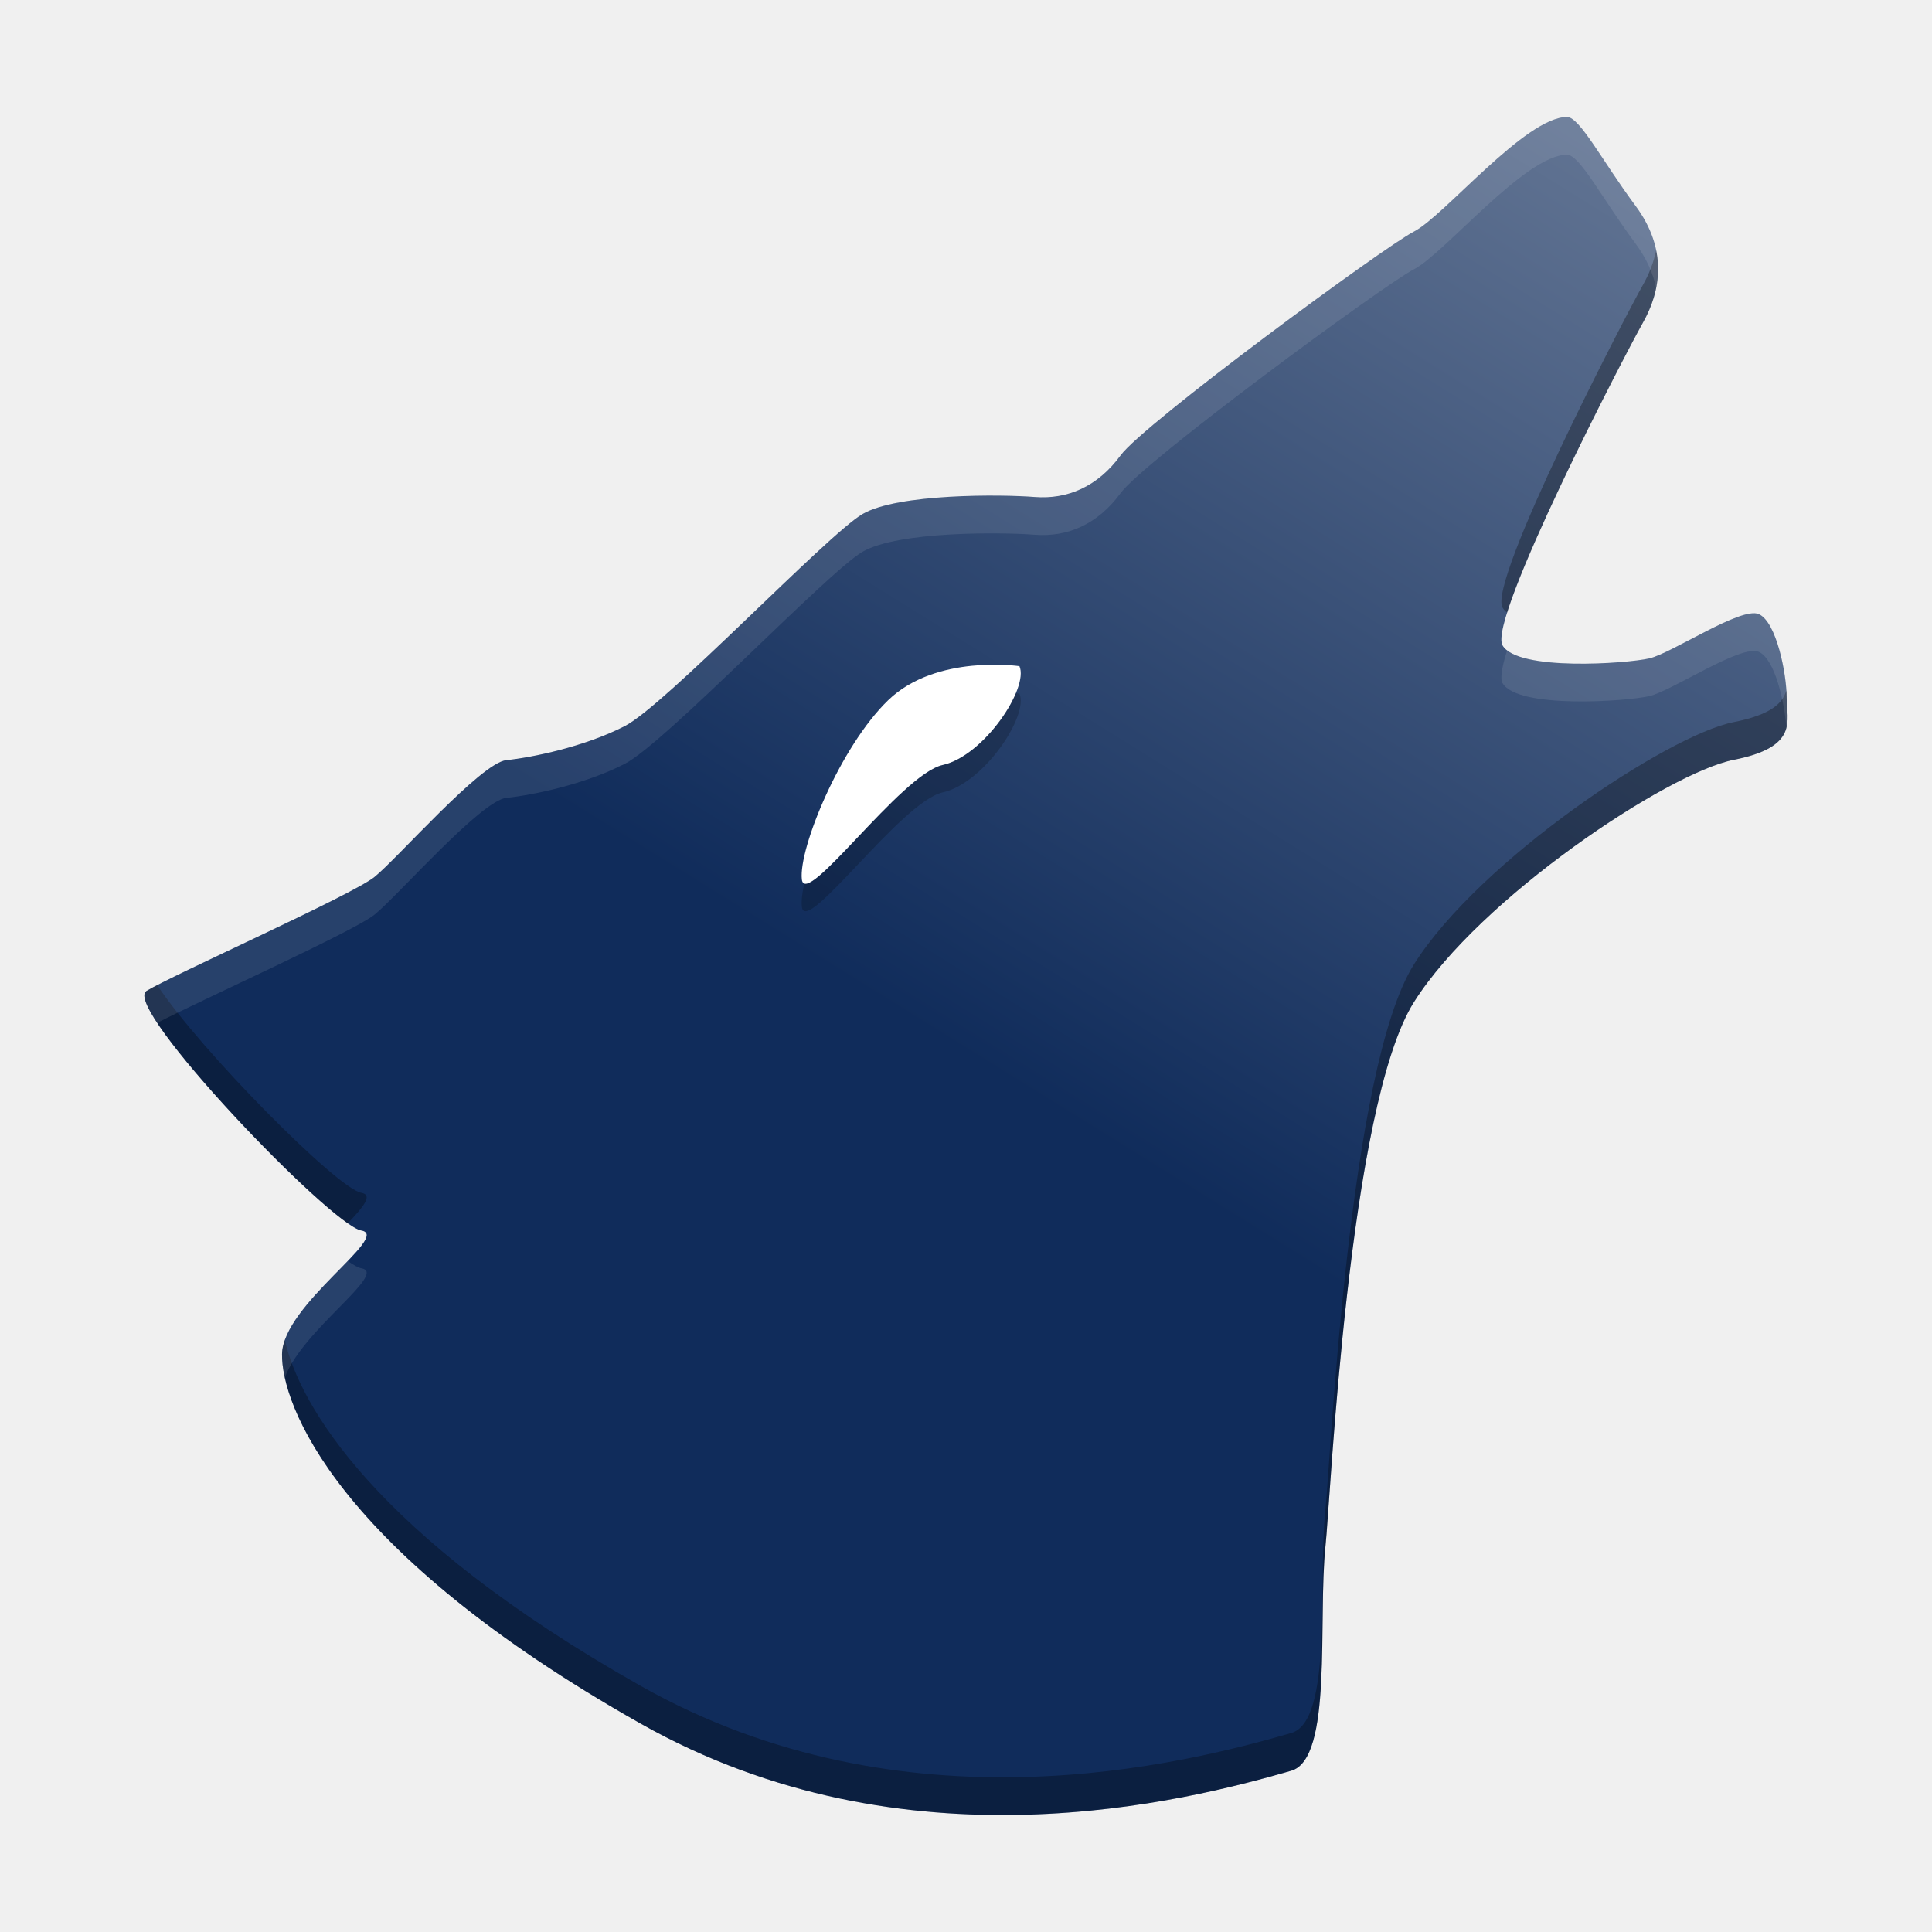
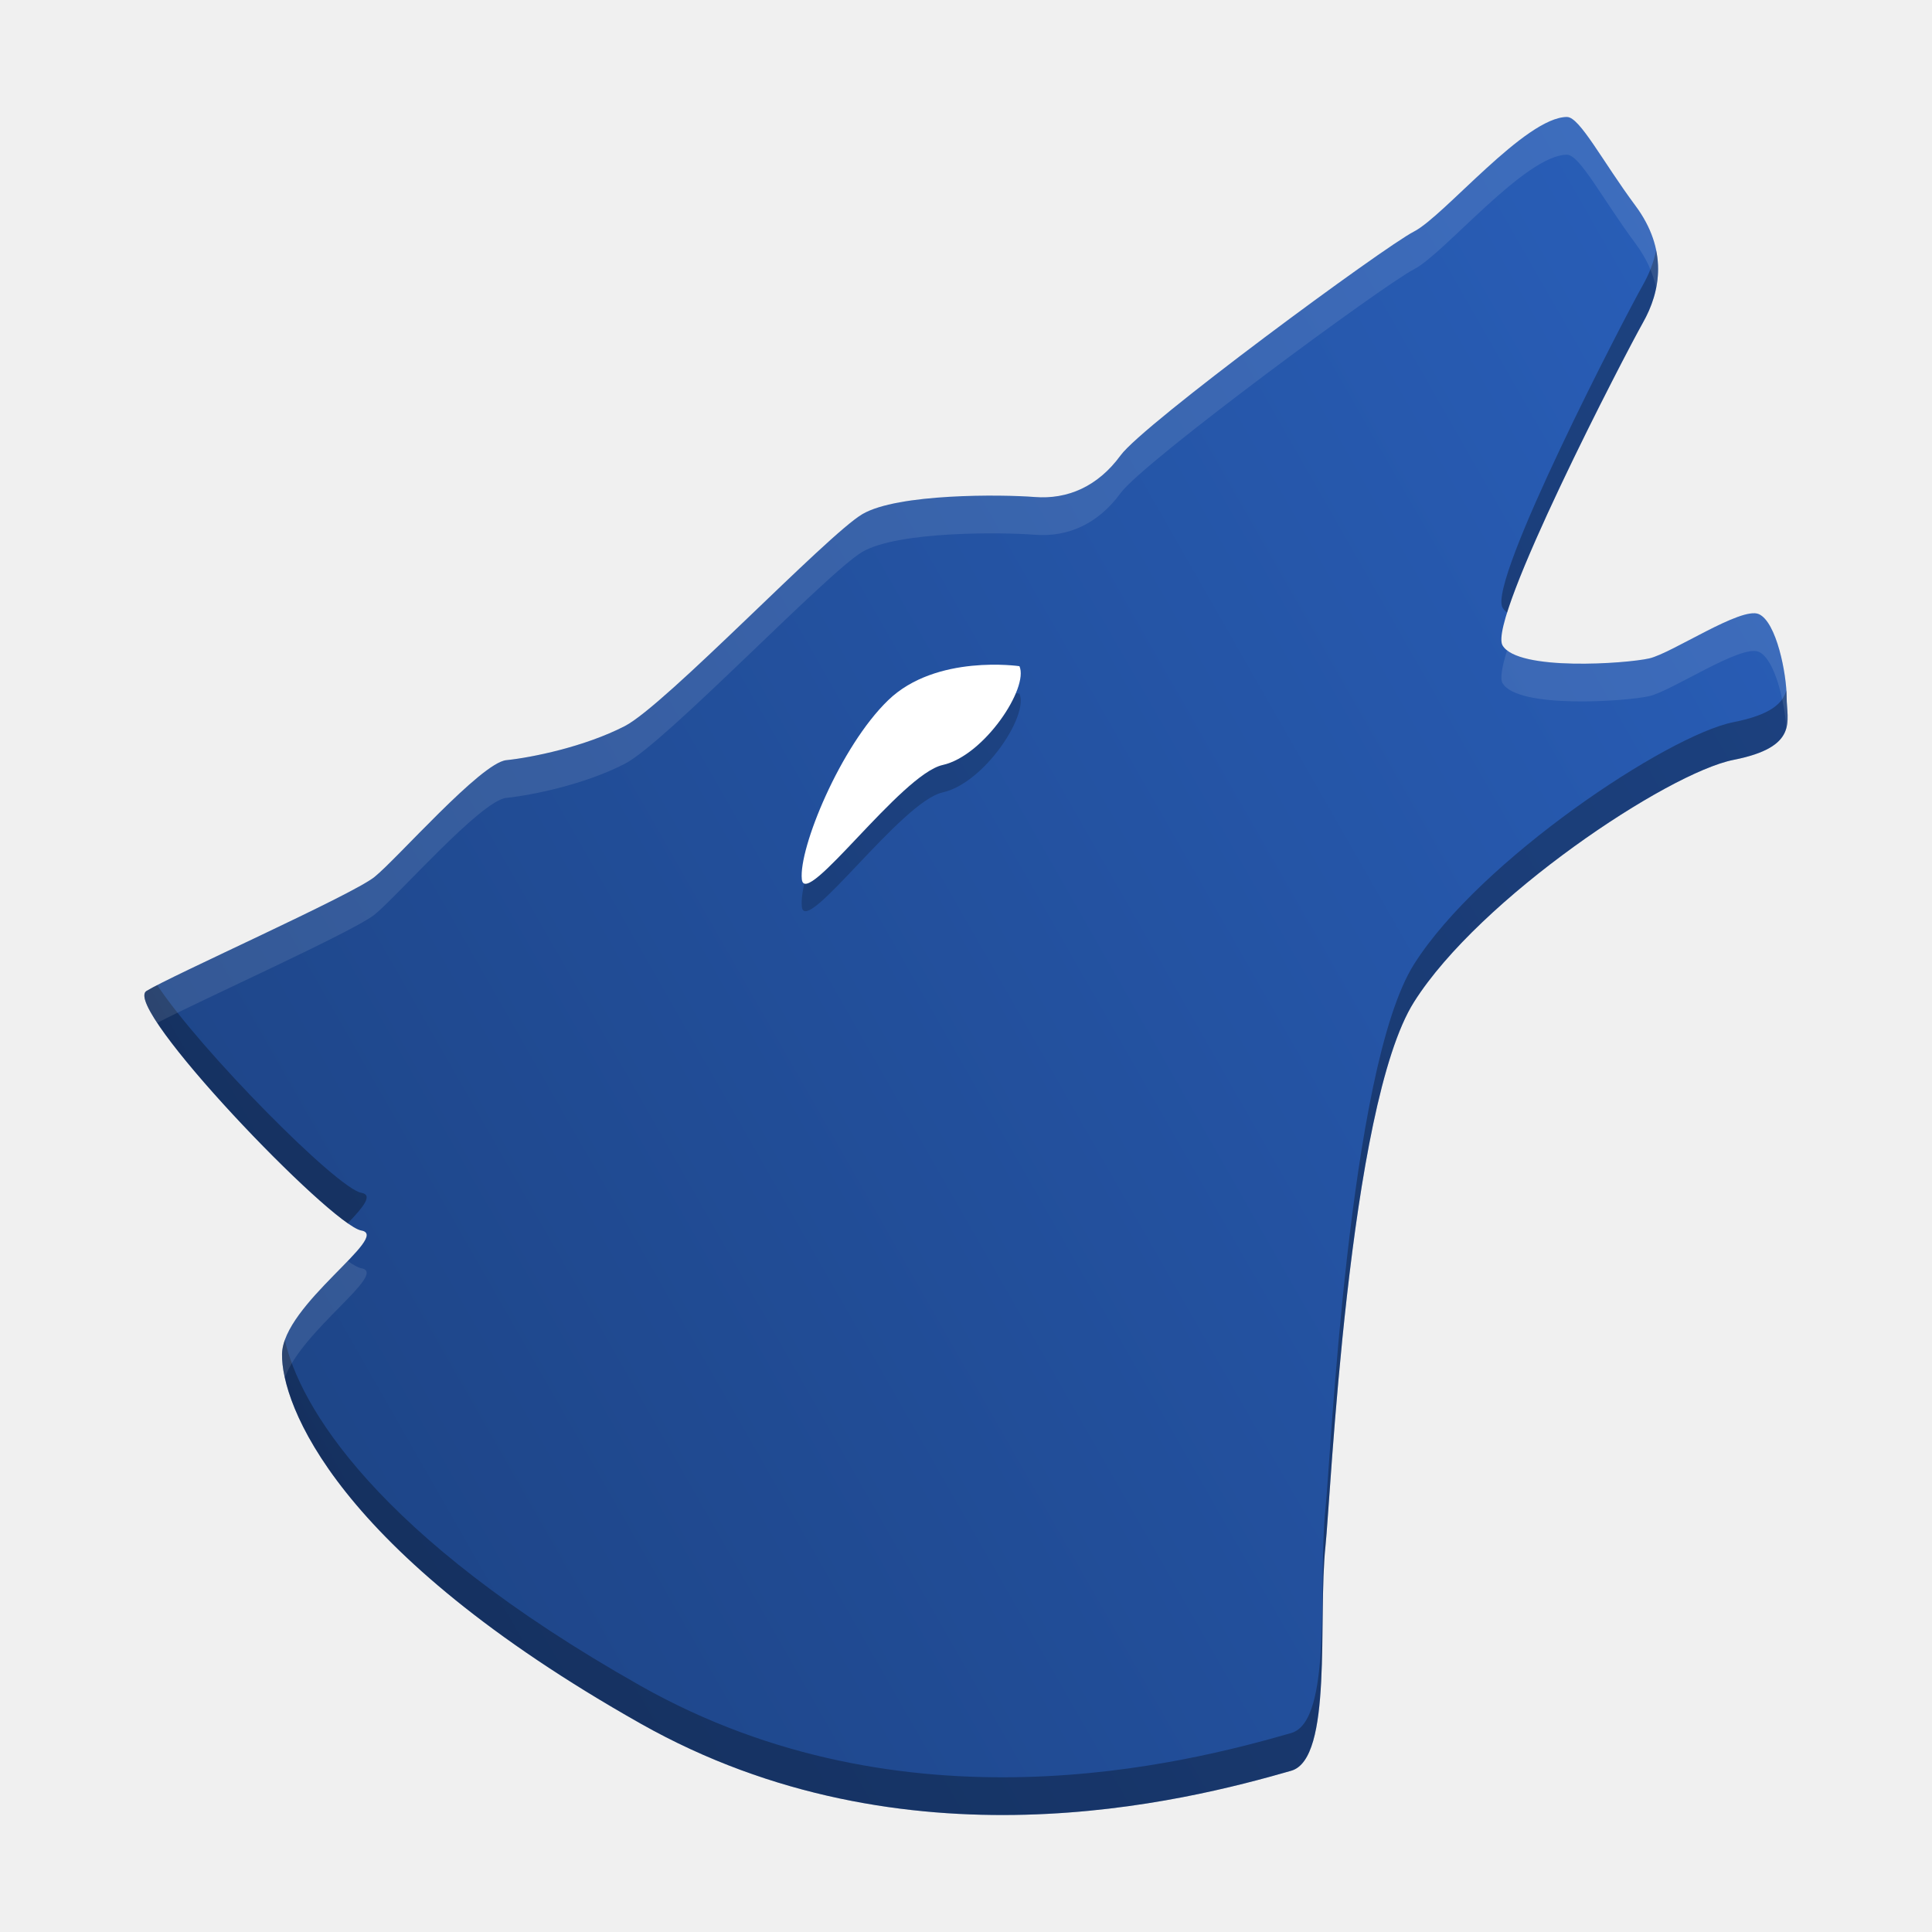
<svg xmlns="http://www.w3.org/2000/svg" xmlns:xlink="http://www.w3.org/1999/xlink" width="512" height="512" version="1.1" viewBox="0 0 384 384">
  <defs>
-     <filter id="alpha" x="0%" y="0%" width="100%" height="100%">
+     <filter id="e" x="0%" y="0%" width="100%" height="100%">
      <feColorMatrix in="SourceGraphic" values="0 0 0 0 1 0 0 0 0 1 0 0 0 0 1 0 0 0 1 0" />
    </filter>
    <mask id="b">
-       <g filter="url(#alpha)">
+       <g filter="url(#e)">
        <rect width="384" height="384" fill-opacity=".2" />
      </g>
    </mask>
    <clipPath id="d">
      <rect width="384" height="384" />
    </clipPath>
    <g id="a" clip-path="url(#d)">
      <path d="m203.71 126.33s-18.227-2.707-28.742 7.438c-10.516 10.148-19.633 32.469-18.93 39.234 0.699 6.766 21.734-23 30.848-25.027 9.113-2.031 18.93-16.914 16.824-21.645z" />
    </g>
-     <linearGradient id="c" x1="213.77" x2="593.92" y1="219.21" y2="-392.78" gradientUnits="userSpaceOnUse">
-       <stop stop-color="#102c5b" offset="0" />
-       <stop stop-color="#fff" offset="1" />
+     <linearGradient id="c" x1="-68.76" x2="778.12" y1="293.05" y2="-190.82" gradientUnits="userSpaceOnUse">
+       <stop stop-color="#1b3f7c" offset="0" />
+       <stop stop-color="#367bf0" offset="1" />
    </linearGradient>
  </defs>
  <g transform="matrix(.90727 0 0 .90727 17.801 23.246)">
    <path d="m213.14 120.28s-21.953-3.387-34.621 9.316c-12.668 12.699-23.648 40.641-22.801 49.105 0.844 8.469 26.176-28.785 37.156-31.324 10.977-2.543 22.801-21.172 20.266-27.098z" />
    <path d="m323.68 0.004c-9.141 0-26.879 21.672-33.527 25.094-6.656 3.418-59.301 42.195-64.281 49.039-4.992 6.84-11.641 9.691-18.84 9.121-7.211-0.566-29.973-0.805-37.738 3.758-7.75 4.562-43.164 41.867-52.035 46.426-8.863 4.562-20.434 6.898-25.973 7.469-5.543 0.57-23.898 21.609-28.887 25.602-4.984 3.992-44.395 21.543-49.934 24.961-5.543 3.422 40.426 51.34 47.074 52.48 6.648 1.141-17.23 16.262-17.375 27.105-0.141 10.812 11.434 43.02 78.578 80.922 58.047 32.77 119.36 16.988 142.51 10.316 9.18-2.648 5.805-33.07 7.504-49.234 1.109-10.266 4.988-96.371 19.395-119.18 14.406-22.805 55.586-50.188 69.996-53.039 14.406-2.848 11.637-8.551 11.637-13.684 0-5.129-2.219-16.535-6.098-18.246-3.879-1.711-19.012 8.562-24 9.703-4.988 1.141-28.816 2.852-32.141-2.852-3.324-5.699 26.879-63.863 30.754-70.703 3.875-6.844 5.543-15.969-1.668-25.66-7.199-9.695-12.18-19.391-14.953-19.391z" fill="url(#c)" />
    <use width="100%" height="100%" mask="url(#b)" xlink:href="#a" />
    <path d="m203.71 120.32s-18.227-2.703-28.742 7.441c-10.516 10.148-19.633 32.469-18.93 39.234 0.699 6.762 21.734-23 30.848-25.027 9.113-2.031 18.93-16.914 16.824-21.648z" fill="#fff" />
  </g>
  <path transform="scale(.75)" d="m438.89 66.322c-0.667 3.318-1.923 6.41-3.494 9.185-4.688 8.274-41.224 78.635-37.203 85.529 0.282 0.484 0.698 0.918 1.207 1.316 6.501-20.77 32.121-70.006 35.996-76.846 3.062-5.409 4.962-11.999 3.494-19.186zm34.518 116.6c-0.914 3.426-4.104 6.497-14.002 8.453-17.432 3.45-67.247 36.575-84.674 64.162-17.427 27.591-22.121 131.75-23.463 144.17-2.055 19.554 2.029 56.357-9.076 59.561-27.998 8.071-102.17 27.161-172.39-12.48-70.868-40.004-90.557-74.759-94.314-91.66-0.458 1.289-0.724 2.552-0.74 3.769-0.17 13.08 13.83 52.04 95.055 97.891 70.219 39.641 144.39 20.551 172.39 12.48 11.105-3.204 7.021-40.007 9.076-59.561 1.342-12.418 6.036-116.58 23.463-144.17 17.427-27.587 67.242-60.713 84.674-64.162 17.427-3.445 14.076-10.344 14.076-16.553 0-0.569-0.03-1.219-0.074-1.9zm-431.74 78.148c-1.209 0.626-2.242 1.178-2.846 1.551-6.053 3.736 38.654 51.316 53.334 61.562 4.213-4.382 6.752-7.537 3.611-8.076-6.388-1.096-42.755-37.87-54.1-55.037z" opacity=".3" stroke-width="1.21" />
  <path transform="scale(.75)" d="m415.29 31c-11.057 0-32.516 26.216-40.559 30.355-8.052 4.135-71.737 51.043-77.762 59.322-6.039 8.274-14.08 11.725-22.789 11.035-8.723-0.685-36.258-0.974-45.652 4.545-9.375 5.519-52.216 50.646-62.947 56.16-10.722 5.519-24.717 8.345-31.418 9.035-6.705 0.69-28.911 26.141-34.945 30.971-6.03 4.829-53.704 26.061-60.404 30.195-1.379 0.852-0.093 4.003 2.846 8.449 12.206-6.318 52.072-24.25 57.559-28.645 6.034-4.829 28.24-30.281 34.945-30.971 6.701-0.69 20.696-3.516 31.418-9.035 10.731-5.514 53.572-50.641 62.947-56.16 9.394-5.519 36.929-5.23 45.652-4.545 8.709 0.69 16.75-2.761 22.789-11.035 6.025-8.279 69.71-55.188 77.762-59.322 8.043-4.139 29.501-30.355 40.559-30.355l-0.006 0.01c3.355 0 9.381 11.729 18.09 23.457 3.024 4.064 4.733 8.042 5.512 11.855 1.323-6.578 0.287-14.062-5.512-21.855-8.709-11.728-14.735-23.457-18.09-23.457l0.006-0.01zm49.777 131.52c-5.9-0.335-22.341 10.669-27.998 11.963-5.611 1.283-30.918 3.157-37.674-2.133-1.363 4.355-1.904 7.489-1.207 8.684 4.021 6.899 32.847 4.829 38.881 3.449 6.034-1.38 24.339-13.808 29.031-11.738 4.262 1.88 6.861 13.419 7.303 20.172 0.695-2.606 0.074-5.417 0.074-8.1 0-6.204-2.685-20.003-7.377-22.072-0.293-0.129-0.64-0.202-1.033-0.225zm-372.92 171.66c-6.576 6.839-17.3 16.718-17.406 24.713-0.022 1.668 0.191 3.76 0.74 6.231 4.48-12.599 27.574-27.768 20.277-29.02-0.783-0.134-2.028-0.819-3.611-1.924z" fill="#fff" opacity=".1" stroke-width="1.21" />
</svg>
